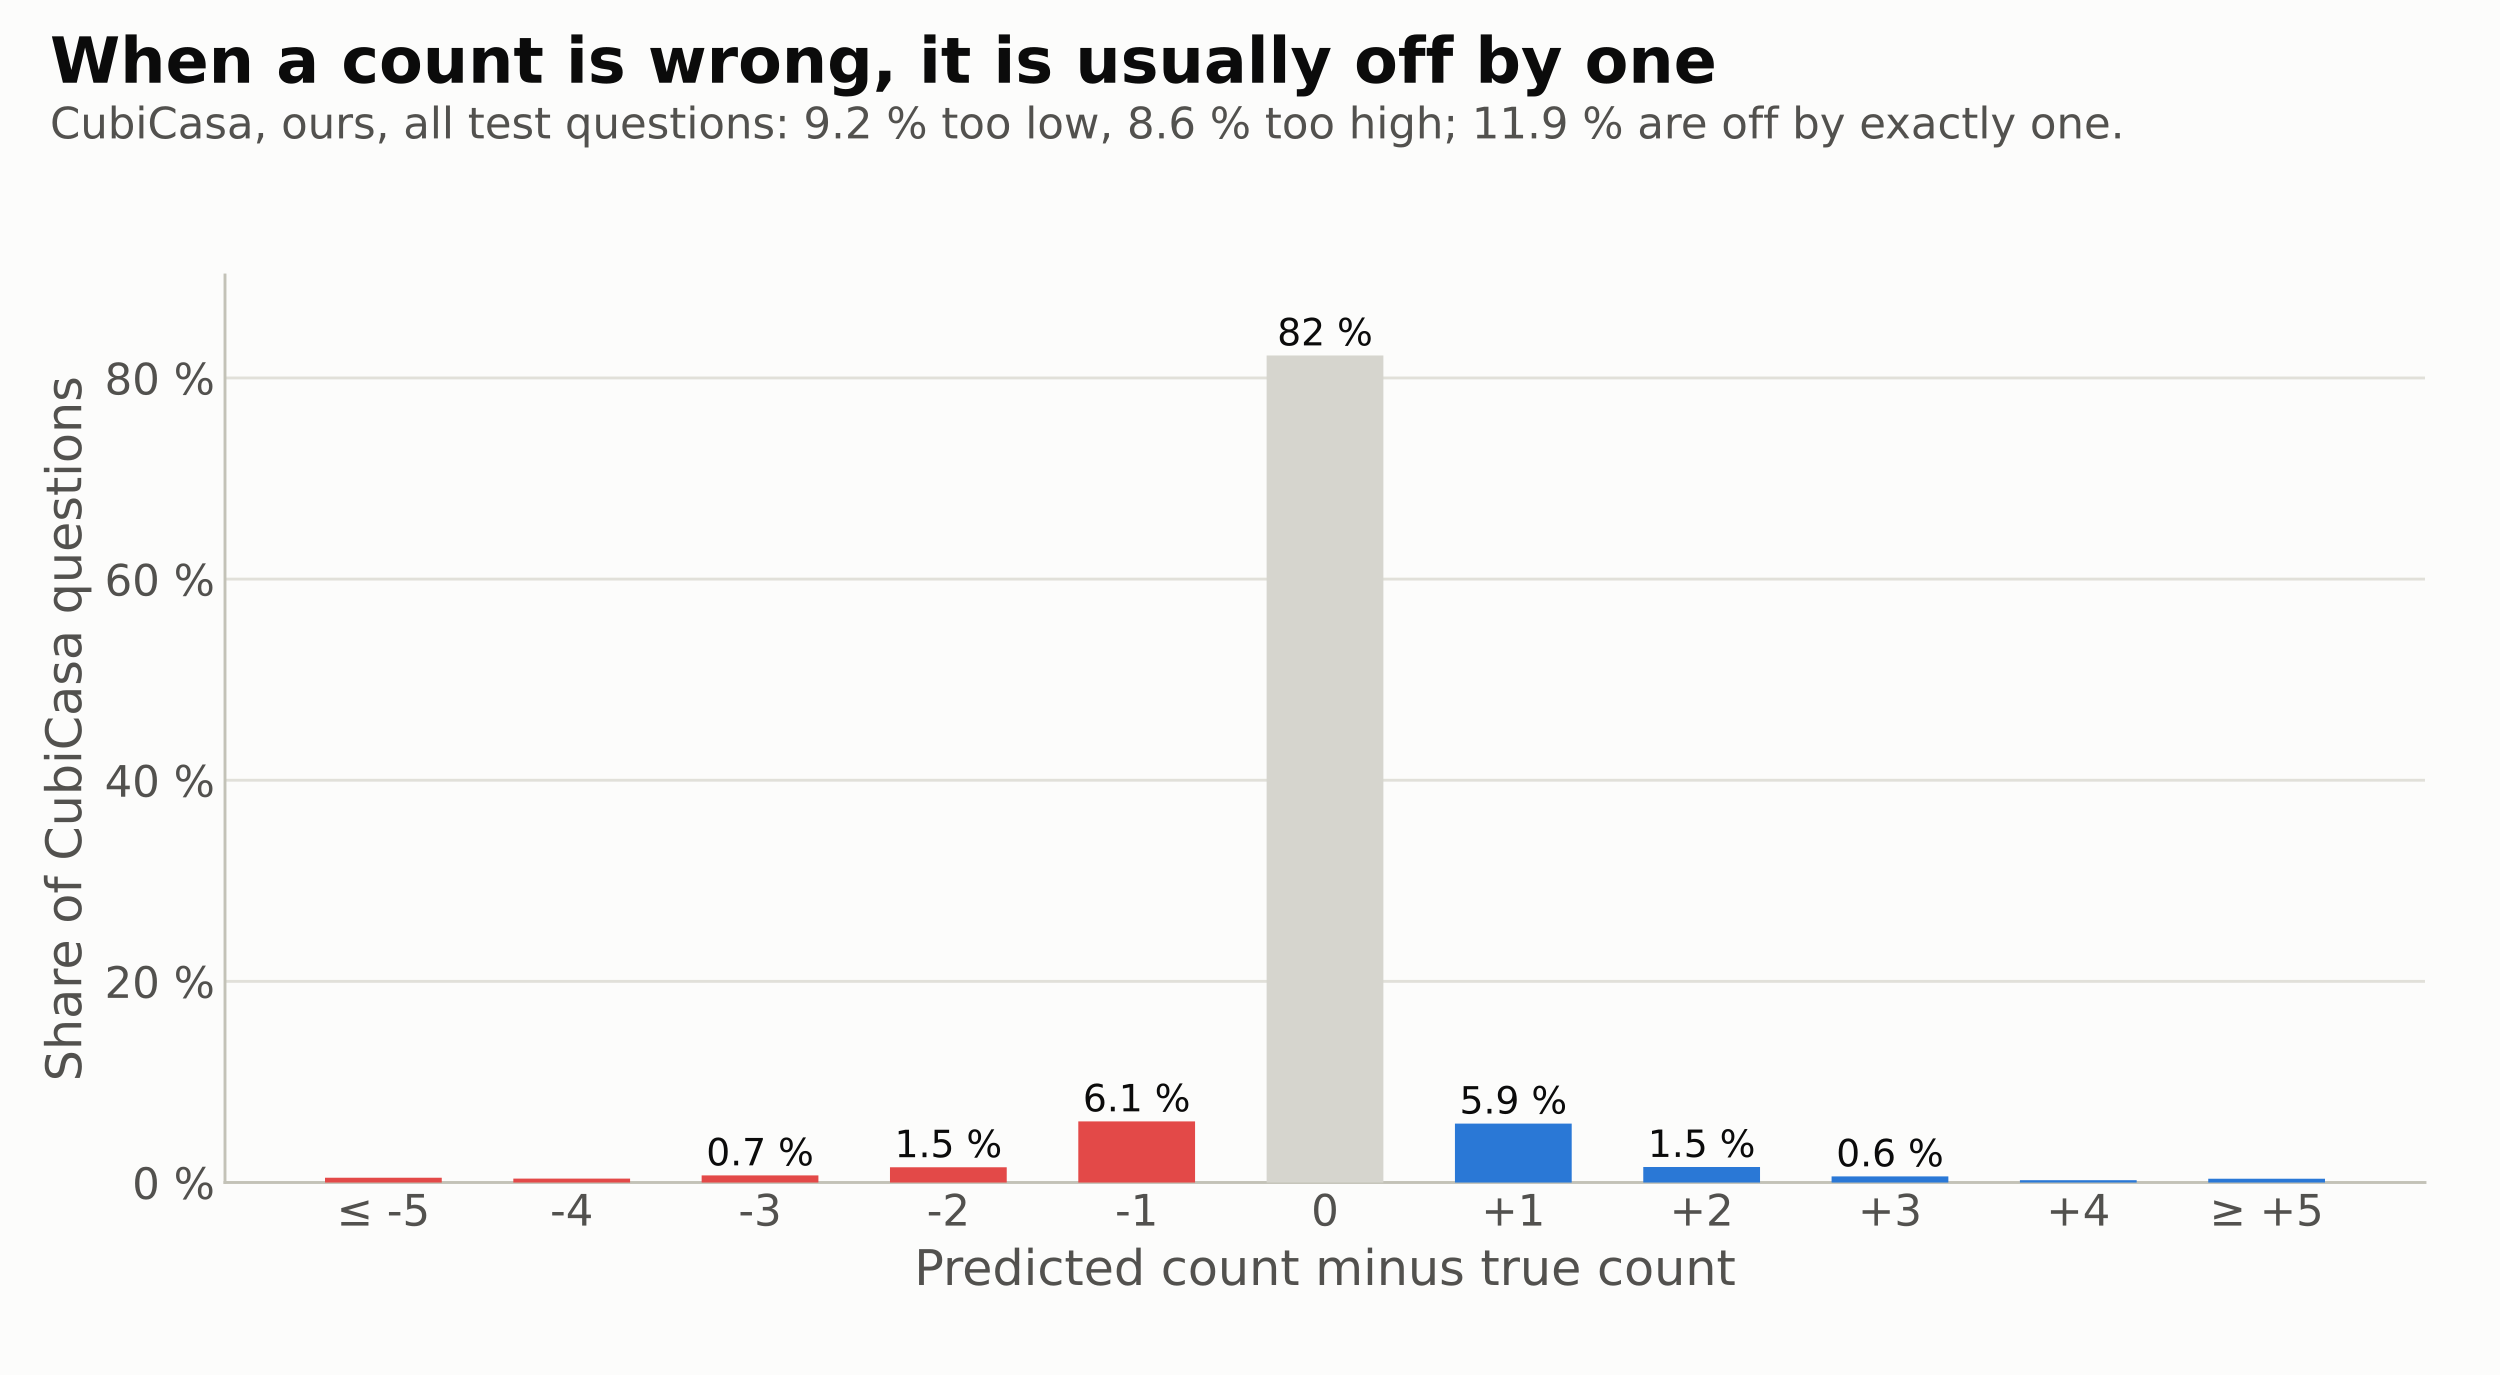
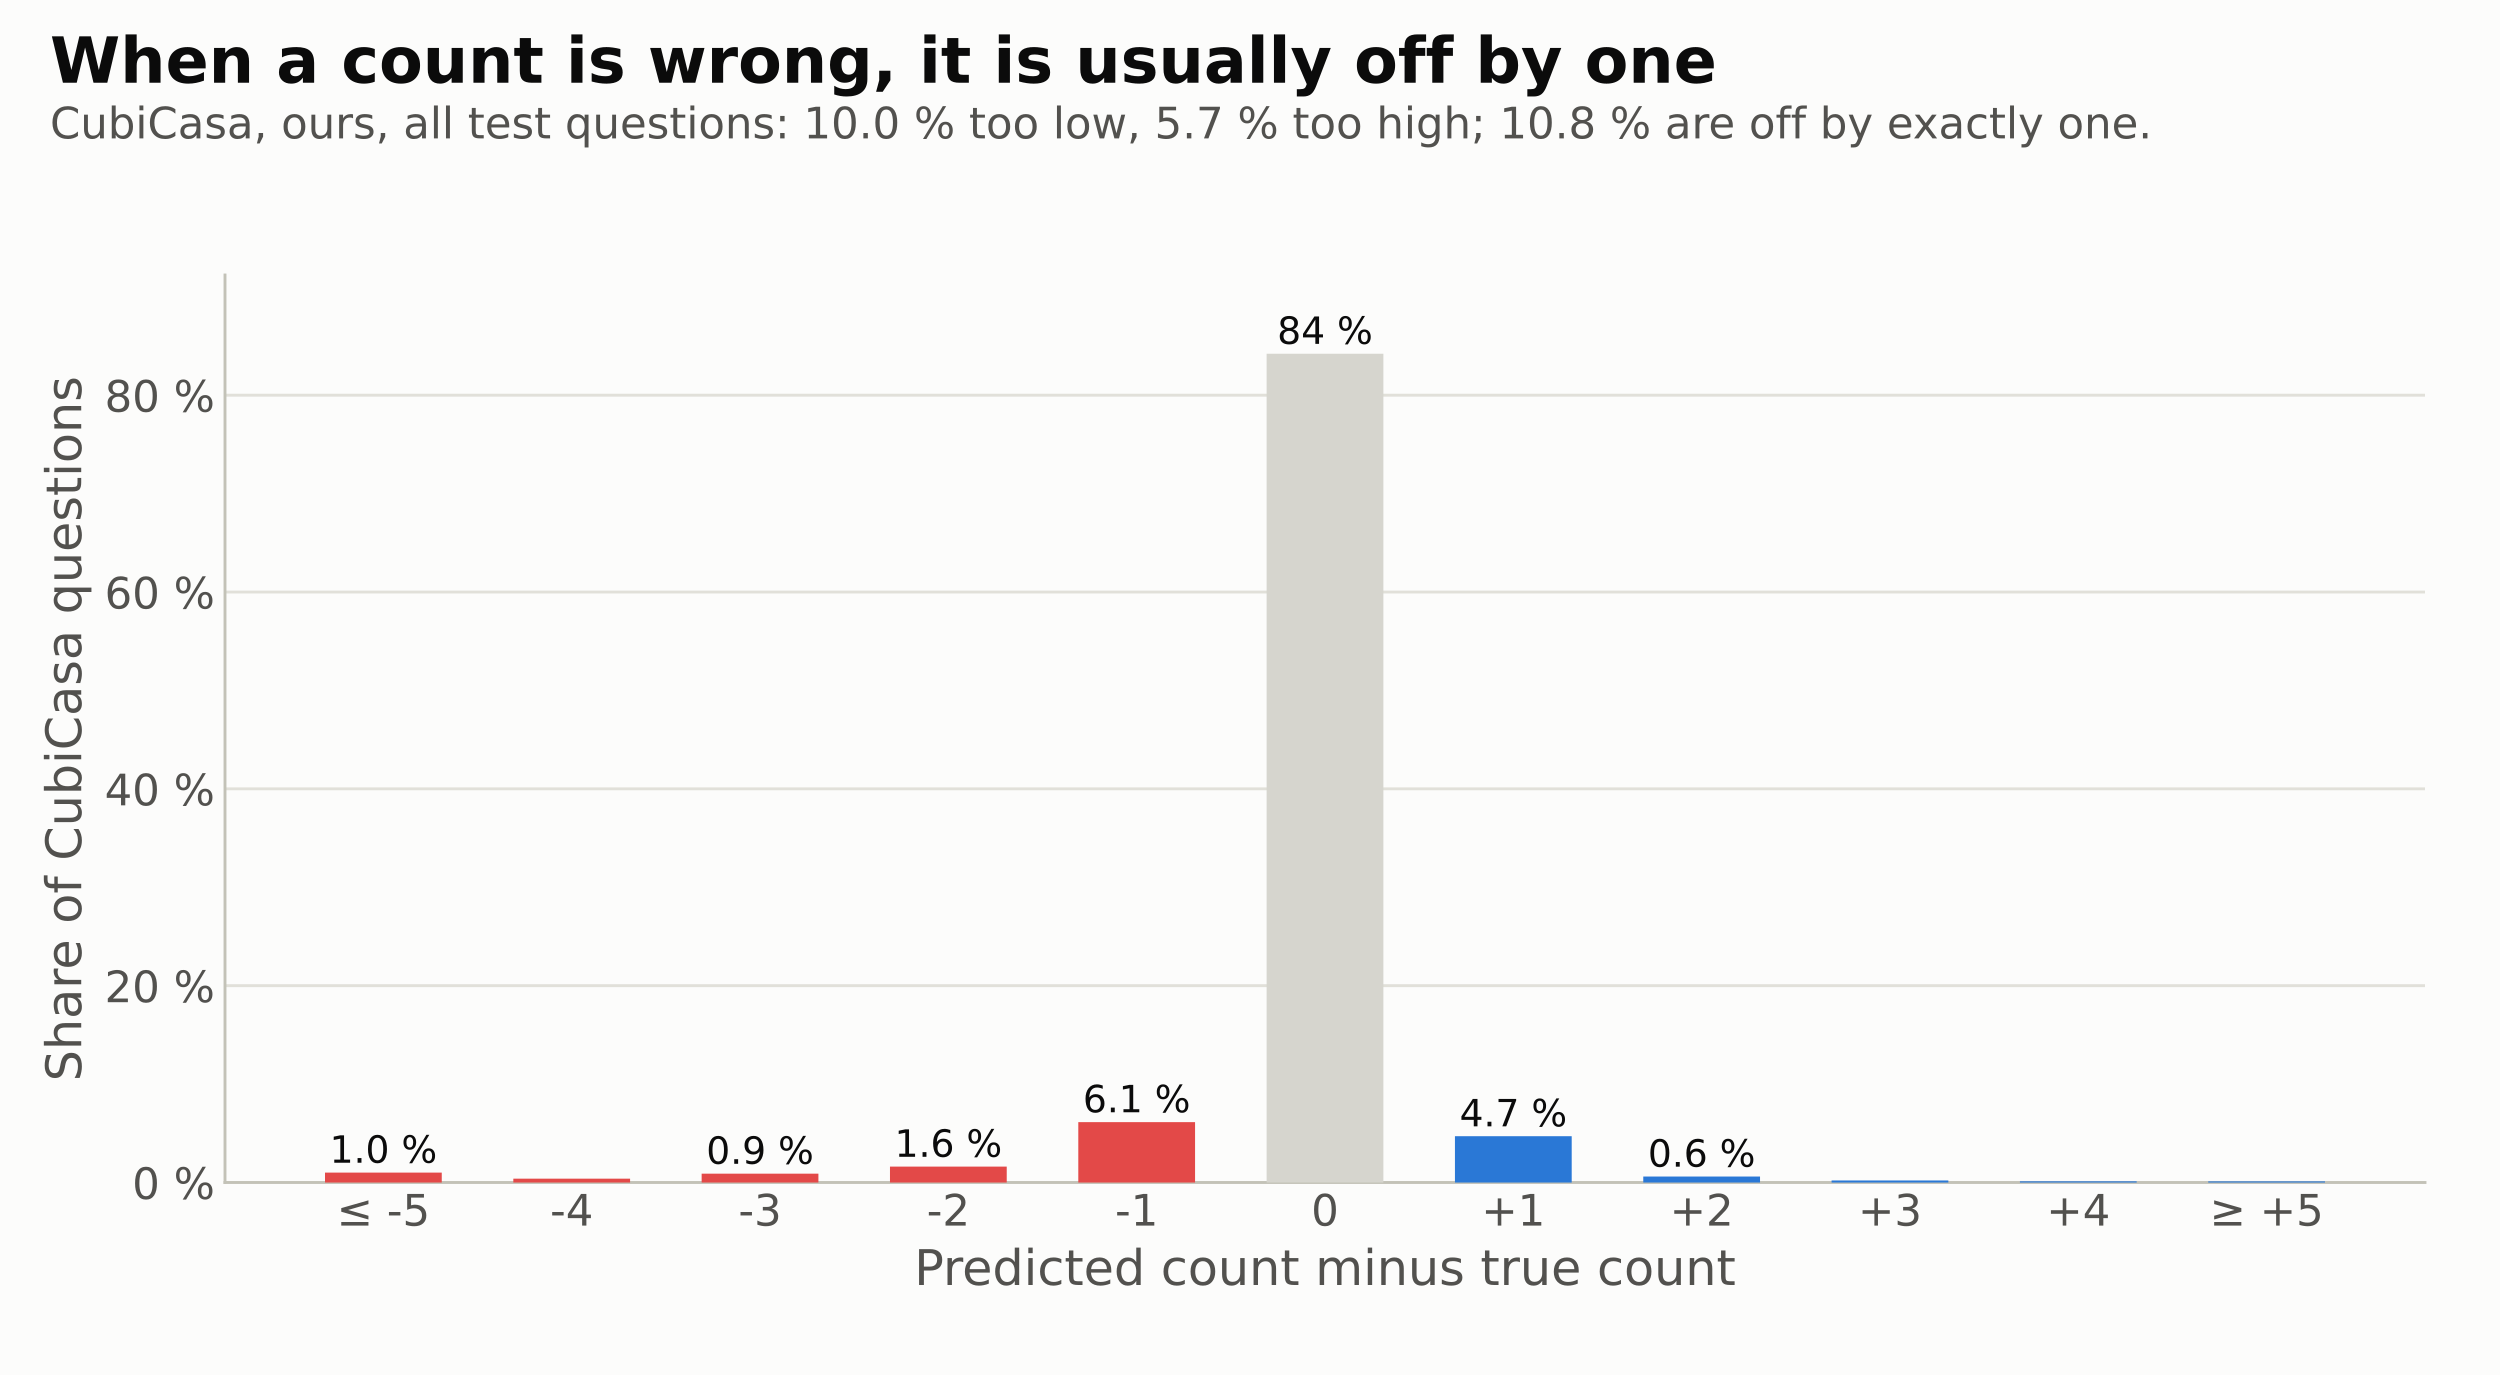
<svg xmlns="http://www.w3.org/2000/svg" width="864pt" height="475.2pt" viewBox="0 0 864 475.2" version="1.1">
  <defs>
    <style type="text/css">*{stroke-linejoin: round; stroke-linecap: butt}</style>
  </defs>
  <g id="figure_1">
    <g id="patch_1">
      <path d="M 0 475.2  L 864 475.2  L 864 0  L 0 0  z " style="fill: #fcfcfb" />
    </g>
    <g id="axes_1">
      <g id="patch_2">
        <path d="M 77.76 408.672  L 838.08 408.672  L 838.08 95.04  L 77.76 95.04  z " style="fill: #fcfcfb" />
      </g>
      <g id="matplotlib.axis_1">
        <g id="xtick_1">
          <g id="line2d_1" />
          <g id="text_1">
            <text style="font-size: 15px; font-family: 'DejaVu Sans'; text-anchor: middle; fill: #52514e" x="132.496" y="423.568" transform="rotate(-0 132.4963 423.5685)">≤ -5</text>
          </g>
        </g>
        <g id="xtick_2">
          <g id="line2d_2" />
          <g id="text_2">
            <text style="font-size: 15px; font-family: 'DejaVu Sans'; text-anchor: middle; fill: #52514e" x="197.581" y="423.568" transform="rotate(-0 197.581 423.5685)">-4</text>
          </g>
        </g>
        <g id="xtick_3">
          <g id="line2d_3" />
          <g id="text_3">
            <text style="font-size: 15px; font-family: 'DejaVu Sans'; text-anchor: middle; fill: #52514e" x="262.666" y="423.568" transform="rotate(-0 262.6658 423.5685)">-3</text>
          </g>
        </g>
        <g id="xtick_4">
          <g id="line2d_4" />
          <g id="text_4">
            <text style="font-size: 15px; font-family: 'DejaVu Sans'; text-anchor: middle; fill: #52514e" x="327.751" y="423.568" transform="rotate(-0 327.7505 423.5685)">-2</text>
          </g>
        </g>
        <g id="xtick_5">
          <g id="line2d_5" />
          <g id="text_5">
            <text style="font-size: 15px; font-family: 'DejaVu Sans'; text-anchor: middle; fill: #52514e" x="392.835" y="423.568" transform="rotate(-0 392.8353 423.5685)">-1</text>
          </g>
        </g>
        <g id="xtick_6">
          <g id="line2d_6" />
          <g id="text_6">
            <text style="font-size: 15px; font-family: 'DejaVu Sans'; text-anchor: middle; fill: #52514e" x="457.92" y="423.568" transform="rotate(-0 457.92 423.5685)">0</text>
          </g>
        </g>
        <g id="xtick_7">
          <g id="line2d_7" />
          <g id="text_7">
            <text style="font-size: 15px; font-family: 'DejaVu Sans'; text-anchor: middle; fill: #52514e" x="523.005" y="423.568" transform="rotate(-0 523.0047 423.5685)">+1</text>
          </g>
        </g>
        <g id="xtick_8">
          <g id="line2d_8" />
          <g id="text_8">
            <text style="font-size: 15px; font-family: 'DejaVu Sans'; text-anchor: middle; fill: #52514e" x="588.089" y="423.568" transform="rotate(-0 588.0895 423.5685)">+2</text>
          </g>
        </g>
        <g id="xtick_9">
          <g id="line2d_9" />
          <g id="text_9">
            <text style="font-size: 15px; font-family: 'DejaVu Sans'; text-anchor: middle; fill: #52514e" x="653.174" y="423.568" transform="rotate(-0 653.1742 423.5685)">+3</text>
          </g>
        </g>
        <g id="xtick_10">
          <g id="line2d_10" />
          <g id="text_10">
            <text style="font-size: 15px; font-family: 'DejaVu Sans'; text-anchor: middle; fill: #52514e" x="718.259" y="423.568" transform="rotate(-0 718.259 423.5685)">+4</text>
          </g>
        </g>
        <g id="xtick_11">
          <g id="line2d_11" />
          <g id="text_11">
            <text style="font-size: 15px; font-family: 'DejaVu Sans'; text-anchor: middle; fill: #52514e" x="783.344" y="423.568" transform="rotate(-0 783.3437 423.5685)">≥ +5</text>
          </g>
        </g>
        <g id="text_12">
          <text style="font-size: 17px; font-family: 'DejaVu Sans'; text-anchor: middle; fill: #52514e" x="457.92" y="444.089" transform="rotate(-0 457.92 444.0893)">Predicted count minus true count</text>
        </g>
      </g>
      <g id="matplotlib.axis_2">
        <g id="ytick_1">
          <g id="line2d_12">
-             <path d="M 77.76 408.672  L 838.08 408.672  " clip-path="url(#p09093d6ddc)" style="fill: none; stroke: #e1e0d9; stroke-linecap: square" />
+             <path d="M 77.76 408.672  L 838.08 408.672  " clip-path="url(#p58d4229834)" style="fill: none; stroke: #e1e0d9; stroke-linecap: square" />
          </g>
          <g id="line2d_13" />
          <g id="text_13">
            <text style="font-size: 15px; font-family: 'DejaVu Sans'; text-anchor: end; fill: #52514e" x="74.26" y="414.37" transform="rotate(-0 74.26 414.3702)">0 %</text>
          </g>
        </g>
        <g id="ytick_2">
          <g id="line2d_14">
-             <path d="M 77.76 339.16  L 838.08 339.16  " clip-path="url(#p09093d6ddc)" style="fill: none; stroke: #e1e0d9; stroke-linecap: square" />
+             <path d="M 77.76 340.65  L 838.08 340.65  " clip-path="url(#p58d4229834)" style="fill: none; stroke: #e1e0d9; stroke-linecap: square" />
          </g>
          <g id="line2d_15" />
          <g id="text_14">
-             <text style="font-size: 15px; font-family: 'DejaVu Sans'; text-anchor: end; fill: #52514e" x="74.26" y="344.858" transform="rotate(-0 74.26 344.8582)">20 %</text>
+             <text style="font-size: 15px; font-family: 'DejaVu Sans'; text-anchor: end; fill: #52514e" x="74.26" y="346.348" transform="rotate(-0 74.26 346.3479)">20 %</text>
          </g>
        </g>
        <g id="ytick_3">
          <g id="line2d_16">
-             <path d="M 77.76 269.648  L 838.08 269.648  " clip-path="url(#p09093d6ddc)" style="fill: none; stroke: #e1e0d9; stroke-linecap: square" />
+             <path d="M 77.76 272.627  L 838.08 272.627  " clip-path="url(#p58d4229834)" style="fill: none; stroke: #e1e0d9; stroke-linecap: square" />
          </g>
          <g id="line2d_17" />
          <g id="text_15">
-             <text style="font-size: 15px; font-family: 'DejaVu Sans'; text-anchor: end; fill: #52514e" x="74.26" y="275.346" transform="rotate(-0 74.26 275.3461)">40 %</text>
+             <text style="font-size: 15px; font-family: 'DejaVu Sans'; text-anchor: end; fill: #52514e" x="74.26" y="278.325" transform="rotate(-0 74.26 278.3255)">40 %</text>
          </g>
        </g>
        <g id="ytick_4">
          <g id="line2d_18">
-             <path d="M 77.76 200.136  L 838.08 200.136  " clip-path="url(#p09093d6ddc)" style="fill: none; stroke: #e1e0d9; stroke-linecap: square" />
+             <path d="M 77.76 204.605  L 838.08 204.605  " clip-path="url(#p58d4229834)" style="fill: none; stroke: #e1e0d9; stroke-linecap: square" />
          </g>
          <g id="line2d_19" />
          <g id="text_16">
-             <text style="font-size: 15px; font-family: 'DejaVu Sans'; text-anchor: end; fill: #52514e" x="74.26" y="205.834" transform="rotate(-0 74.26 205.834)">60 %</text>
+             <text style="font-size: 15px; font-family: 'DejaVu Sans'; text-anchor: end; fill: #52514e" x="74.26" y="210.303" transform="rotate(-0 74.26 210.3031)">60 %</text>
          </g>
        </g>
        <g id="ytick_5">
          <g id="line2d_20">
-             <path d="M 77.76 130.624  L 838.08 130.624  " clip-path="url(#p09093d6ddc)" style="fill: none; stroke: #e1e0d9; stroke-linecap: square" />
+             <path d="M 77.76 136.582  L 838.08 136.582  " clip-path="url(#p58d4229834)" style="fill: none; stroke: #e1e0d9; stroke-linecap: square" />
          </g>
          <g id="line2d_21" />
          <g id="text_17">
-             <text style="font-size: 15px; font-family: 'DejaVu Sans'; text-anchor: end; fill: #52514e" x="74.26" y="136.322" transform="rotate(-0 74.26 136.3219)">80 %</text>
+             <text style="font-size: 15px; font-family: 'DejaVu Sans'; text-anchor: end; fill: #52514e" x="74.26" y="142.281" transform="rotate(-0 74.26 142.2807)">80 %</text>
          </g>
        </g>
        <g id="text_18">
          <text style="font-size: 17px; font-family: 'DejaVu Sans'; text-anchor: middle; fill: #52514e" x="28.069" y="251.856" transform="rotate(-90 28.06898 251.856)">Share of CubiCasa questions</text>
        </g>
      </g>
      <g id="patch_3">
        <path d="M 77.76 408.672  L 77.76 95.04  " style="fill: none; stroke: #c3c2b7; stroke-linejoin: miter; stroke-linecap: square" />
      </g>
      <g id="patch_4">
        <path d="M 77.76 408.672  L 838.08 408.672  " style="fill: none; stroke: #c3c2b7; stroke-linejoin: miter; stroke-linecap: square" />
      </g>
      <g id="patch_5">
-         <path d="M 112.32 408.672  L 152.673 408.672  L 152.673 407.029  L 112.32 407.029  z " clip-path="url(#p09093d6ddc)" style="fill: #e34948" />
+         <path d="M 112.32 408.672  L 152.673 408.672  L 152.673 405.249  L 112.32 405.249  z " clip-path="url(#p58d4229834)" style="fill: #e34948" />
+       </g>
+       <g id="text_19">
+         <text style="font-size: 13px; font-family: 'DejaVu Sans'; text-anchor: middle; fill: #0b0b0b" x="132.496" y="401.848" transform="rotate(-0 132.4963 401.8483)">1.0 %</text>
      </g>
      <g id="patch_6">
-         <path d="M 177.405 408.672  L 217.757 408.672  L 217.757 407.324  L 177.405 407.324  z " clip-path="url(#p09093d6ddc)" style="fill: #e34948" />
+         <path d="M 177.405 408.672  L 217.757 408.672  L 217.757 407.352  L 177.405 407.352  z " clip-path="url(#p58d4229834)" style="fill: #e34948" />
      </g>
      <g id="patch_7">
-         <path d="M 242.489 408.672  L 282.842 408.672  L 282.842 406.228  L 242.489 406.228  z " clip-path="url(#p09093d6ddc)" style="fill: #e34948" />
-       </g>
-       <g id="text_19">
-         <text style="font-size: 13px; font-family: 'DejaVu Sans'; text-anchor: middle; fill: #0b0b0b" x="262.666" y="402.752" transform="rotate(-0 262.6658 402.7523)">0.7 %</text>
+         <path d="M 242.489 408.672  L 282.842 408.672  L 282.842 405.621  L 242.489 405.621  z " clip-path="url(#p58d4229834)" style="fill: #e34948" />
+       </g>
+       <g id="text_20">
+         <text style="font-size: 13px; font-family: 'DejaVu Sans'; text-anchor: middle; fill: #0b0b0b" x="262.666" y="402.219" transform="rotate(-0 262.6658 402.2194)">0.9 %</text>
      </g>
      <g id="patch_8">
-         <path d="M 307.574 408.672  L 347.927 408.672  L 347.927 403.405  L 307.574 403.405  z " clip-path="url(#p09093d6ddc)" style="fill: #e34948" />
-       </g>
-       <g id="text_20">
-         <text style="font-size: 13px; font-family: 'DejaVu Sans'; text-anchor: middle; fill: #0b0b0b" x="327.751" y="399.929" transform="rotate(-0 327.7505 399.9291)">1.5 %</text>
+         <path d="M 307.574 408.672  L 347.927 408.672  L 347.927 403.188  L 307.574 403.188  z " clip-path="url(#p58d4229834)" style="fill: #e34948" />
+       </g>
+       <g id="text_21">
+         <text style="font-size: 13px; font-family: 'DejaVu Sans'; text-anchor: middle; fill: #0b0b0b" x="327.751" y="399.787" transform="rotate(-0 327.7505 399.7865)">1.6 %</text>
      </g>
      <g id="patch_9">
-         <path d="M 372.659 408.672  L 413.012 408.672  L 413.012 387.56  L 372.659 387.56  z " clip-path="url(#p09093d6ddc)" style="fill: #e34948" />
-       </g>
-       <g id="text_21">
-         <text style="font-size: 13px; font-family: 'DejaVu Sans'; text-anchor: middle; fill: #0b0b0b" x="392.835" y="384.085" transform="rotate(-0 392.8353 384.0849)">6.1 %</text>
+         <path d="M 372.659 408.672  L 413.012 408.672  L 413.012 387.807  L 372.659 387.807  z " clip-path="url(#p58d4229834)" style="fill: #e34948" />
+       </g>
+       <g id="text_22">
+         <text style="font-size: 13px; font-family: 'DejaVu Sans'; text-anchor: middle; fill: #0b0b0b" x="392.835" y="384.406" transform="rotate(-0 392.8353 384.4056)">6.1 %</text>
      </g>
      <g id="patch_10">
-         <path d="M 437.744 408.672  L 478.096 408.672  L 478.096 122.845  L 437.744 122.845  z " clip-path="url(#p09093d6ddc)" style="fill: #d6d5ce" />
-       </g>
-       <g id="text_22">
-         <text style="font-size: 13px; font-family: 'DejaVu Sans'; text-anchor: middle; fill: #0b0b0b" x="457.92" y="119.369" transform="rotate(-0 457.92 119.3692)">82 %</text>
+         <path d="M 437.744 408.672  L 478.096 408.672  L 478.096 122.249  L 437.744 122.249  z " clip-path="url(#p58d4229834)" style="fill: #d6d5ce" />
+       </g>
+       <g id="text_23">
+         <text style="font-size: 13px; font-family: 'DejaVu Sans'; text-anchor: middle; fill: #0b0b0b" x="457.92" y="118.848" transform="rotate(-0 457.92 118.8478)">84 %</text>
      </g>
      <g id="patch_11">
-         <path d="M 502.828 408.672  L 543.181 408.672  L 543.181 388.319  L 502.828 388.319  z " clip-path="url(#p09093d6ddc)" style="fill: #2a78d6" />
-       </g>
-       <g id="text_23">
-         <text style="font-size: 13px; font-family: 'DejaVu Sans'; text-anchor: middle; fill: #0b0b0b" x="523.005" y="384.843" transform="rotate(-0 523.0047 384.8434)">5.9 %</text>
+         <path d="M 502.828 408.672  L 543.181 408.672  L 543.181 392.673  L 502.828 392.673  z " clip-path="url(#p58d4229834)" style="fill: #2a78d6" />
+       </g>
+       <g id="text_24">
+         <text style="font-size: 13px; font-family: 'DejaVu Sans'; text-anchor: middle; fill: #0b0b0b" x="523.005" y="389.271" transform="rotate(-0 523.0047 389.2714)">4.7 %</text>
      </g>
      <g id="patch_12">
-         <path d="M 567.913 408.672  L 608.266 408.672  L 608.266 403.32  L 567.913 403.32  z " clip-path="url(#p09093d6ddc)" style="fill: #2a78d6" />
-       </g>
-       <g id="text_24">
-         <text style="font-size: 13px; font-family: 'DejaVu Sans'; text-anchor: middle; fill: #0b0b0b" x="588.089" y="399.845" transform="rotate(-0 588.0895 399.8448)">1.5 %</text>
+         <path d="M 567.913 408.672  L 608.266 408.672  L 608.266 406.61  L 567.913 406.61  z " clip-path="url(#p58d4229834)" style="fill: #2a78d6" />
+       </g>
+       <g id="text_25">
+         <text style="font-size: 13px; font-family: 'DejaVu Sans'; text-anchor: middle; fill: #0b0b0b" x="588.089" y="403.209" transform="rotate(-0 588.0895 403.2091)">0.6 %</text>
      </g>
      <g id="patch_13">
-         <path d="M 632.998 408.672  L 673.351 408.672  L 673.351 406.565  L 632.998 406.565  z " clip-path="url(#p09093d6ddc)" style="fill: #2a78d6" />
-       </g>
-       <g id="text_25">
-         <text style="font-size: 13px; font-family: 'DejaVu Sans'; text-anchor: middle; fill: #0b0b0b" x="653.174" y="403.089" transform="rotate(-0 653.1742 403.0895)">0.6 %</text>
+         <path d="M 632.998 408.672  L 673.351 408.672  L 673.351 407.971  L 632.998 407.971  z " clip-path="url(#p58d4229834)" style="fill: #2a78d6" />
      </g>
      <g id="patch_14">
-         <path d="M 698.083 408.672  L 738.435 408.672  L 738.435 407.871  L 698.083 407.871  z " clip-path="url(#p09093d6ddc)" style="fill: #2a78d6" />
+         <path d="M 698.083 408.672  L 738.435 408.672  L 738.435 408.26  L 698.083 408.26  z " clip-path="url(#p58d4229834)" style="fill: #2a78d6" />
      </g>
      <g id="patch_15">
-         <path d="M 763.167 408.672  L 803.52 408.672  L 803.52 407.366  L 763.167 407.366  z " clip-path="url(#p09093d6ddc)" style="fill: #2a78d6" />
+         <path d="M 763.167 408.672  L 803.52 408.672  L 803.52 408.301  L 763.167 408.301  z " clip-path="url(#p58d4229834)" style="fill: #2a78d6" />
      </g>
    </g>
    <g id="text_26">
      <text style="font-weight: 700; font-size: 22px; font-family: 'DejaVu Sans'; text-anchor: start; fill: #0b0b0b" x="17.28" y="28.597" transform="rotate(-0 17.28 28.59656)">When a count is wrong, it is usually off by one</text>
    </g>
    <g id="text_27">
-       <text style="font-size: 15px; font-family: 'DejaVu Sans'; text-anchor: start; fill: #52514e" x="17.28" y="47.83" transform="rotate(-0 17.28 47.82966)">CubiCasa, ours, all test questions: 9.2 % too low, 8.6 % too high; 11.9 % are off by exactly one.</text>
+       <text style="font-size: 15px; font-family: 'DejaVu Sans'; text-anchor: start; fill: #52514e" x="17.28" y="47.83" transform="rotate(-0 17.28 47.82966)">CubiCasa, ours, all test questions: 10.0 % too low, 5.7 % too high; 10.8 % are off by exactly one.</text>
    </g>
  </g>
  <defs>
-     <clipPath id="p09093d6ddc">
+     <clipPath id="p58d4229834">
      <rect x="77.76" y="95.04" width="760.32" height="313.632" />
    </clipPath>
  </defs>
</svg>
